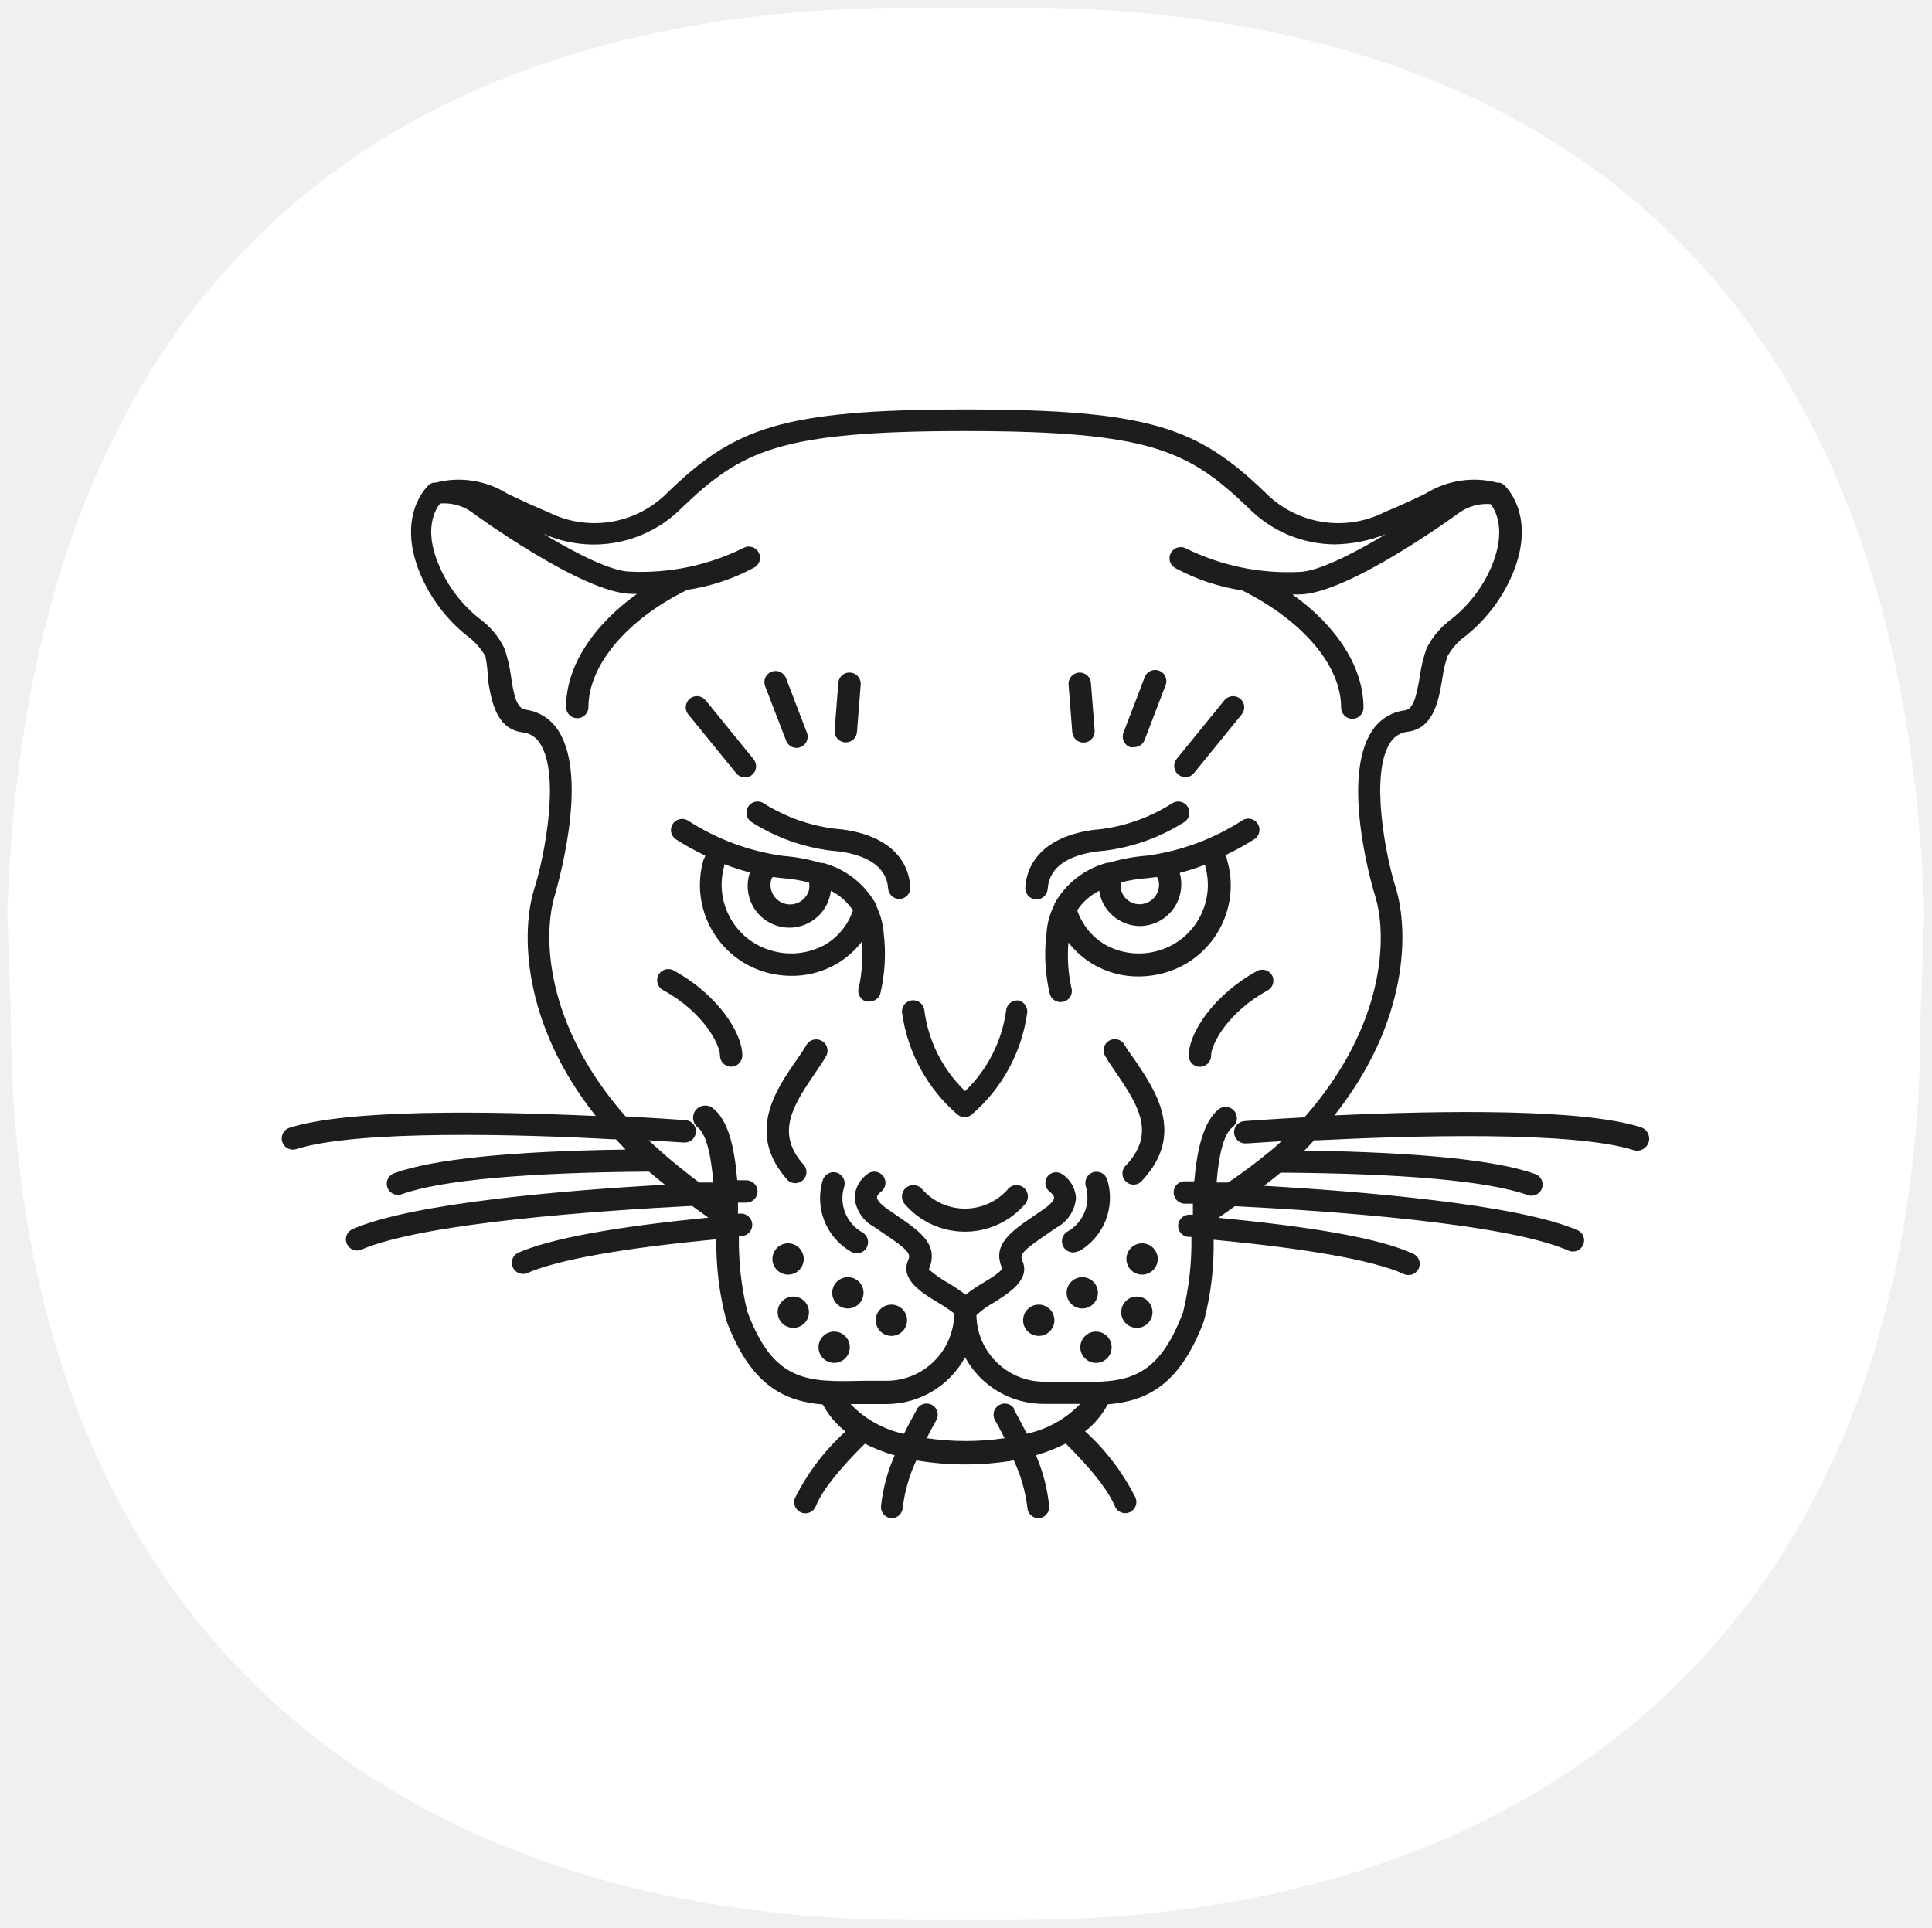
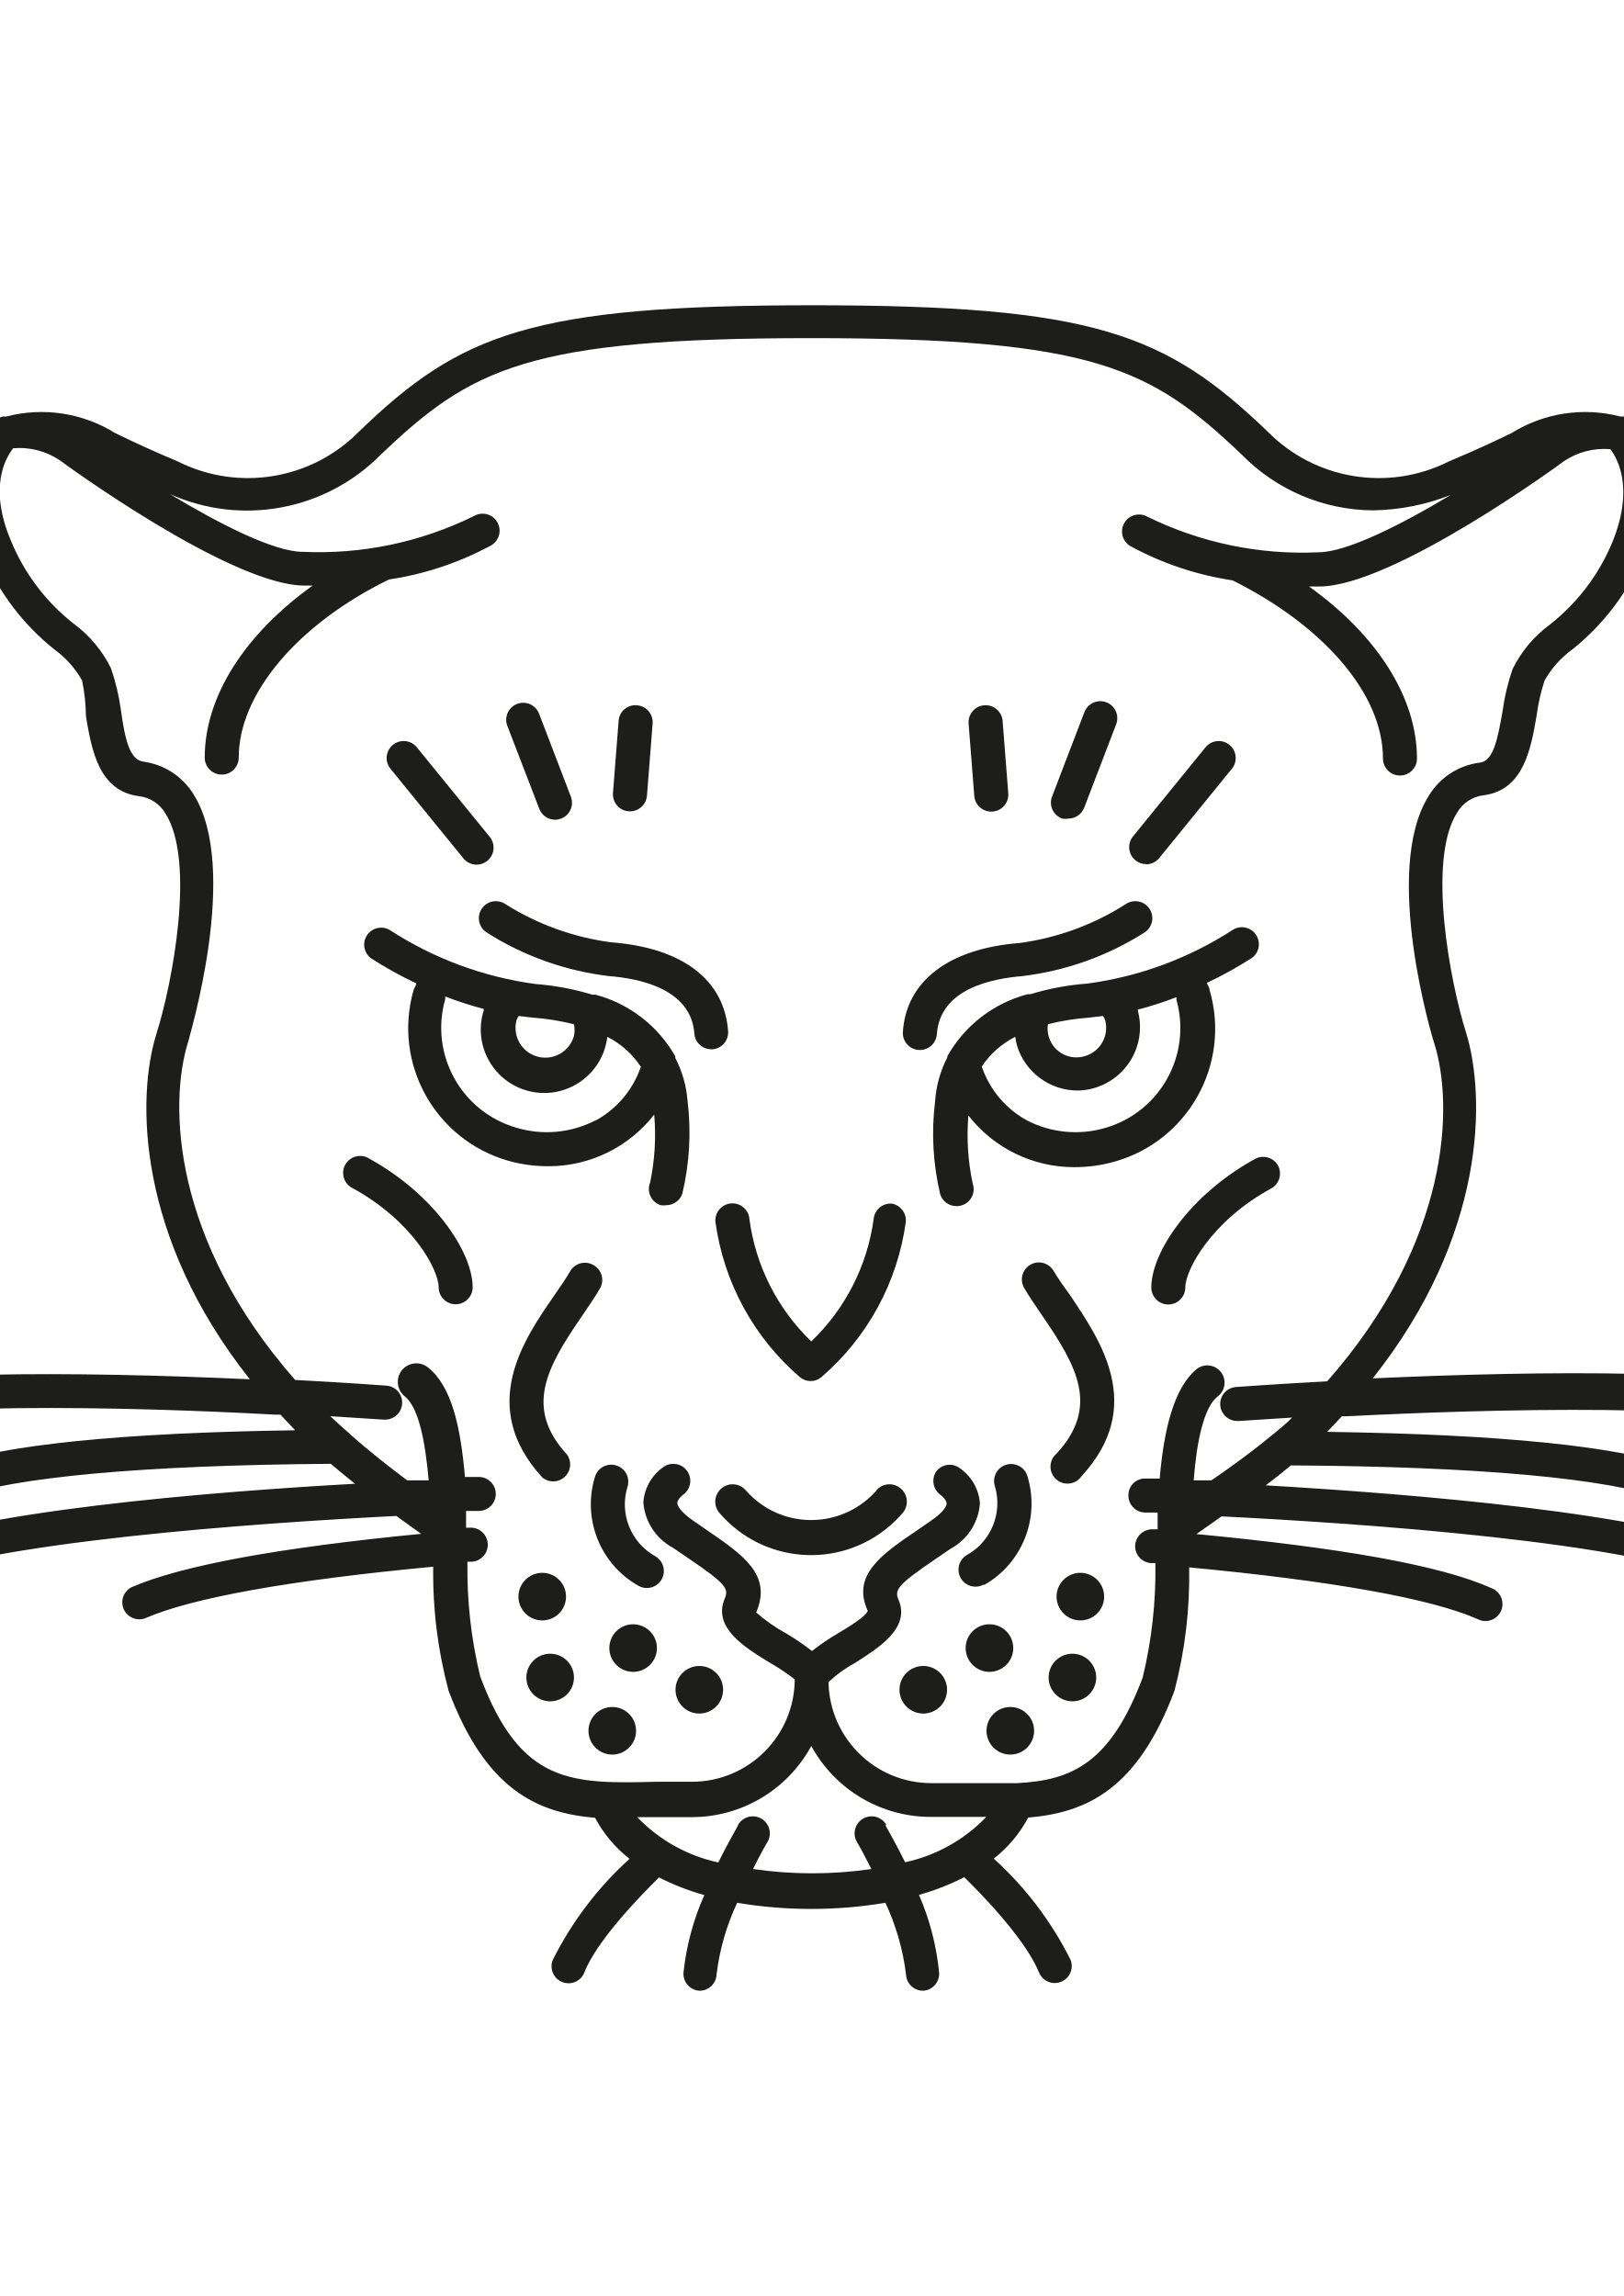
- <svg xmlns="http://www.w3.org/2000/svg" version="1.1" id="Layer_1" x="0px" y="0px" viewBox="0 0 538.378 537.165" style="enable-background:new 0 0 538.378 537.165;" xml:space="preserve">
+ <svg xmlns="http://www.w3.org/2000/svg" version="1.1" id="Layer_1" x="0px" y="0px" viewBox="0 0 297.638 420.945" style="enable-background:new 0 0 297.638 420.945;" xml:space="preserve">
  <g>
-     <path style="fill:#FFFFFF;" d="M283.207,535.083c149.781,0,252.008-86.122,252.008-252.299l1.001-28.346   C530.566,81.382,432.987,2.083,283.207,2.083h-28.165c-149.781,0-247.359,79.3-253.008,252.354l1.001,28.346   c0,166.177,102.227,252.299,252.008,252.299H283.207z" />
+     <path style="fill:#FFFFFF;" d="M162.992,476.945C312.773,476.945,415,390.823,415,224.646l1.001-28.346   C410.351,23.245,312.773-56.055,162.992-56.055h-28.165c-149.781,0-247.359,79.3-253.008,252.354l1.001,28.346   c0,166.177,102.227,252.299,252.008,252.299H162.992z" />
  </g>
  <g id="_x39_7221fff-9f5f-45e5-b2fa-fe4d6ef25df3" transform="matrix(1.210165,0,0,1.210165,-4.368992,-14.70273)">
-     <path style="fill:#1D1D1B;" d="M205.237,220.463v-0.24c-2.609-4.611-6.966-7.977-12.086-9.339h-0.481   c-2.793-0.851-5.672-1.392-8.584-1.614c-7.873-1.055-15.414-3.846-22.077-8.172c-1.22-0.732-2.801-0.336-3.533,0.883   c-0.675,1.126-0.396,2.579,0.649,3.374c2.202,1.421,4.496,2.694,6.867,3.811c0,0.343-0.309,0.687-0.412,1.064   c-3.14,11.05,3.223,22.563,14.249,25.785c1.987,0.57,4.044,0.858,6.112,0.858c6.292,0.033,12.242-2.86,16.103-7.828   c0.297,3.445,0.089,6.915-0.618,10.3c-0.539,1.316,0.091,2.82,1.407,3.359c0.068,0.028,0.137,0.053,0.207,0.075   c0.273,0.044,0.551,0.044,0.824,0c1.104-0.001,2.085-0.705,2.438-1.751c1.1-4.608,1.368-9.375,0.79-14.077   C206.914,224.687,206.283,222.48,205.237,220.463z M189.889,215.347c0.122,0.589,0.122,1.197,0,1.785   c-0.673,2.399-3.163,3.798-5.562,3.124s-3.798-3.163-3.124-5.562c0.088-0.202,0.191-0.397,0.309-0.584l2.06,0.24   c2.154,0.158,4.291,0.503,6.386,1.03L189.889,215.347z M193.117,229.939c-3.691,1.899-7.974,2.293-11.948,1.099   c-8.344-2.41-13.166-11.116-10.781-19.468v-0.412c1.909,0.739,3.857,1.369,5.837,1.888v0.206   c-1.607,5.06,1.192,10.466,6.252,12.073c5.06,1.607,10.466-1.192,12.073-6.252c0.187-0.587,0.316-1.191,0.387-1.803   c2.06,1.042,3.811,2.605,5.081,4.532c-1.18,3.471-3.618,6.375-6.833,8.137H193.117z M286.163,210.163   c0-0.378-0.275-0.687-0.412-1.064c2.371-1.117,4.665-2.391,6.867-3.811c1.132-0.861,1.351-2.477,0.49-3.609   c-0.795-1.045-2.248-1.324-3.374-0.649c-6.663,4.325-14.204,7.116-22.077,8.172c-2.935,0.216-5.837,0.758-8.652,1.614h-0.412   c-5.158,1.362-9.543,4.756-12.154,9.408v0.172c-1.073,2.08-1.705,4.359-1.854,6.695c-0.578,4.702-0.311,9.469,0.79,14.077   c0.353,1.046,1.334,1.75,2.438,1.751c1.422,0.025,2.595-1.108,2.619-2.53c0.005-0.307-0.044-0.613-0.147-0.903   c-0.721-3.383-0.941-6.853-0.652-10.3c3.861,4.969,9.811,7.861,16.103,7.828c2.067,0,4.124-0.289,6.112-0.858   c11.103-3.174,17.532-14.748,14.358-25.851C286.191,210.256,286.177,210.209,286.163,210.163z M267.966,214.351l2.06-0.24   c0.118,0.186,0.221,0.382,0.309,0.584c0.662,2.36-0.702,4.812-3.056,5.494c-2.301,0.712-4.743-0.576-5.454-2.877   c-0.197-0.635-0.245-1.307-0.142-1.964c2.074-0.512,4.187-0.845,6.318-0.996H267.966z M270.472,231.038   c-3.975,1.194-8.258,0.8-11.948-1.099c-3.234-1.764-5.686-4.682-6.867-8.172c1.275-1.915,3.026-3.465,5.082-4.498   c0.052,0.428,0.132,0.853,0.24,1.27c1.217,4.083,4.976,6.877,9.236,6.867c5.308-0.111,9.522-4.503,9.411-9.812   c-0.016-0.756-0.121-1.508-0.313-2.24v-0.206c1.98-0.519,3.928-1.15,5.837-1.888v0.412   C283.477,219.961,278.723,228.583,270.472,231.038z" />
-     <path style="fill:#1D1D1B;" d="M213.237,216.411c-0.549-7.725-6.867-12.635-17.682-13.459c-5.714-0.746-11.197-2.726-16.069-5.803   c-1.185-0.787-2.784-0.464-3.571,0.721s-0.464,2.784,0.721,3.571c5.606,3.57,11.942,5.834,18.541,6.627   c4.635,0.343,12.463,1.957,12.944,8.687c0.091,1.355,1.217,2.406,2.575,2.403h0.172   C212.278,219.048,213.335,217.822,213.237,216.411z M257.803,208.068c6.599-0.792,12.935-3.057,18.541-6.627   c1.185-0.787,1.508-2.386,0.721-3.571s-2.386-1.508-3.571-0.721c-4.874,3.117-10.37,5.132-16.103,5.906   c-10.678,0.824-17.167,5.734-17.682,13.459c-0.098,1.419,0.973,2.648,2.392,2.746c0.004,0,0.008,0.001,0.011,0.001h0.172   c1.358,0.003,2.485-1.049,2.575-2.403C245.34,209.922,253.305,208.446,257.803,208.068z M173.1,190.18   c0.869,1.126,2.486,1.335,3.612,0.466c1.126-0.869,1.335-2.486,0.466-3.612c-0.03-0.04-0.062-0.078-0.095-0.116l-10.953-13.459   c-0.869-1.126-2.486-1.335-3.612-0.466c-1.126,0.869-1.335,2.486-0.466,3.612c0.03,0.039,0.062,0.078,0.095,0.116L173.1,190.18z    M184.636,182.729c0.383,0.993,1.339,1.648,2.403,1.648c1.422-0.013,2.564-1.177,2.551-2.599c-0.003-0.284-0.052-0.566-0.147-0.834   l-4.841-12.635c-0.512-1.327-2.003-1.988-3.33-1.476c-1.327,0.512-1.988,2.003-1.476,3.33L184.636,182.729z M198.37,183.107   c1.345,0.004,2.467-1.028,2.575-2.369l0.858-10.918c0.118-1.417-0.935-2.662-2.353-2.78c-0.005,0-0.011-0.001-0.016-0.001   c-1.397-0.136-2.639,0.887-2.774,2.284c-0.003,0.028-0.005,0.057-0.007,0.086l-0.858,10.953c-0.095,1.419,0.979,2.646,2.398,2.741   C198.252,183.105,198.311,183.107,198.37,183.107z" />
-     <path style="fill:#1D1D1B;" d="M381.407,271.724c-13.39-4.257-44.91-3.88-70.523-2.712c17.167-21.665,17.167-42.609,14.112-52.463   c-2.335-7.382-5.94-25.991-1.339-33.236c0.853-1.476,2.357-2.457,4.051-2.644c6.043-0.79,7.142-7.073,8-12.086   c0.233-1.796,0.636-3.567,1.202-5.288c1.037-1.854,2.467-3.46,4.189-4.704c4.81-3.839,8.567-8.836,10.918-14.523   c5.459-13.425-1.854-20.051-2.163-20.326c-0.285-0.216-0.613-0.368-0.961-0.446h-0.481c-5.616-1.466-11.587-0.56-16.515,2.506   c-2.335,1.133-5.219,2.506-9.476,4.292c-9.168,4.618-20.269,2.786-27.468-4.532c-15.451-14.833-26.335-19.124-68.944-19.124   s-53.356,4.326-68.669,19.124c-7.199,7.319-18.3,9.15-27.468,4.532c-3.2-1.338-6.36-2.769-9.476-4.292   c-4.928-3.066-10.899-3.972-16.515-2.506h-0.481c-0.349,0.079-0.676,0.231-0.961,0.446c-0.309,0.275-7.622,6.867-2.163,20.326   c2.352,5.687,6.108,10.684,10.918,14.523c1.721,1.245,3.151,2.85,4.189,4.704c0.366,1.786,0.561,3.602,0.584,5.425   c0.858,5.047,1.923,11.296,8,12.086c1.694,0.186,3.199,1.168,4.051,2.644c4.601,7.245,0.996,25.854-1.339,33.236   c-3.124,9.854-2.987,30.901,14.111,52.463c-25.614-1.167-57.133-1.545-70.523,2.712c-1.356,0.436-2.101,1.889-1.665,3.245   c0.436,1.356,1.889,2.101,3.245,1.665c14.043-4.464,51.502-3.433,72.721-2.266h0.858l2.232,2.369   c-26.369,0.378-44.257,2.197-53.219,5.425c-1.35,0.446-2.084,1.902-1.638,3.253c0.446,1.351,1.902,2.084,3.253,1.638   c0.046-0.015,0.092-0.032,0.137-0.049c8.858-3.193,28.498-4.978,56.858-5.185c1.202,1.03,2.438,2.026,3.674,3.021   c-22.214,1.236-58.369,4.154-72.102,10.3c-1.255,0.668-1.731,2.228-1.063,3.483c0.597,1.122,1.924,1.64,3.123,1.221   c14.317-6.283,55.553-9.064,76.291-10.129l3.433,2.472l0.343,0.24c-21.596,2.094-36.36,4.807-43.914,8.103   c-1.255,0.668-1.731,2.228-1.063,3.483c0.597,1.122,1.924,1.64,3.123,1.221c7.107-3.124,22.146-5.803,43.674-7.828   c-0.098,6.35,0.688,12.682,2.335,18.815c5.597,14.833,13.253,18.472,22.18,19.227c1.284,2.415,3.062,4.533,5.219,6.215   c-4.8,4.348-8.747,9.553-11.639,15.348c-0.512,1.327,0.149,2.818,1.476,3.33c1.327,0.512,2.818-0.149,3.33-1.476   c0.927-2.403,3.708-6.867,11.296-14.386c2.195,1.117,4.495,2.014,6.867,2.678c-1.666,3.735-2.732,7.709-3.159,11.777   c-0.078,1.42,1.01,2.634,2.43,2.712c0.002,0,0.005,0,0.007,0c1.37,0.002,2.502-1.069,2.575-2.438   c0.452-3.772,1.507-7.447,3.124-10.884c7.434,1.239,15.021,1.239,22.455,0c1.608,3.441,2.663,7.114,3.124,10.884   c0.073,1.368,1.205,2.44,2.575,2.438c1.42-0.074,2.512-1.285,2.438-2.705c0-0.002,0-0.005,0-0.007   c-0.39-4.073-1.422-8.059-3.056-11.811c2.372-0.664,4.672-1.561,6.867-2.678c7.588,7.519,10.3,11.983,11.296,14.386   c0.512,1.327,2.003,1.988,3.33,1.476c1.327-0.512,1.988-2.003,1.476-3.33c-2.893-5.795-6.84-10.999-11.639-15.348   c2.157-1.682,3.935-3.799,5.219-6.215c8.927-0.755,16.584-4.36,22.146-19.193c1.604-6.105,2.355-12.402,2.232-18.712   c21.528,2.026,36.601,4.704,43.674,7.828c1.255,0.668,2.815,0.192,3.483-1.063c0.668-1.255,0.192-2.815-1.063-3.483   c-0.116-0.062-0.236-0.114-0.36-0.158c-7.622-3.433-22.661-6.077-44.635-8.172l2.747-1.923l1.064-0.755   c20.601,1.03,62.489,3.811,76.978,10.3c1.342,0.47,2.811-0.238,3.281-1.581c0.42-1.2-0.099-2.526-1.221-3.123   c-13.94-6.112-50.163-8.996-72.343-10.3c1.305-0.984,2.575-1.991,3.811-3.021c28.429,0.172,48.068,1.957,56.961,5.185   c1.35,0.446,2.807-0.288,3.253-1.638c0.428-1.297-0.231-2.703-1.501-3.203c-8.927-3.227-26.815-5.047-53.219-5.425l2.232-2.369   h0.858c21.116-1.064,58.678-2.197,72.721,2.266c1.46,0.446,3.005-0.377,3.451-1.837C383.69,273.715,382.867,272.17,381.407,271.724   z M237.202,336.651c-0.711-1.233-2.287-1.655-3.519-0.944s-1.655,2.287-0.944,3.519c0.549,0.927,1.339,2.403,2.197,4.12   c-5.943,0.864-11.98,0.864-17.923,0c1.202-2.438,2.163-4.086,2.197-4.12c0.711-1.233,0.288-2.808-0.944-3.519   c-1.233-0.711-2.808-0.288-3.519,0.944c0,0.206-1.442,2.506-2.987,5.7c-4.691-1.011-8.972-3.402-12.292-6.867h8.343   c7.527-0.031,14.438-4.164,18.026-10.781c3.62,6.647,10.594,10.773,18.163,10.747h8.343c-3.32,3.465-7.601,5.856-12.292,6.867   c-1.545-3.09-2.85-5.356-2.987-5.596L237.202,336.651z M295.914,277.389l-0.275,0.206c-2.884,2.403-6.077,4.738-9.202,6.867h-2.678   c0.446-5.871,1.545-11.159,3.674-12.738c1.138-0.891,1.338-2.536,0.446-3.674c-0.891-1.138-2.536-1.338-3.674-0.446   c-3.433,2.85-4.944,9.064-5.597,16.584h-2.094c-1.382-0.076-2.564,0.983-2.64,2.365c-0.003,0.047-0.004,0.094-0.004,0.141   c-0.038,1.422,1.083,2.605,2.505,2.644c0.001,0,0.001,0,0.002,0h1.923v2.541h-0.618c-1.405-0.1-2.636,0.933-2.781,2.335   c-0.119,1.411,0.924,2.654,2.335,2.781h0.721c0.099,5.838-0.547,11.665-1.923,17.339c-4.841,12.875-10.644,15.588-19.056,16   h-12.978c-8.489-0.017-15.404-6.825-15.554-15.313c1.196-1.131,2.535-2.1,3.983-2.884c3.433-2.197,8.481-5.219,6.627-9.579   c-0.652-1.511-0.206-2.232,5.7-6.249l2.163-1.476c2.563-1.376,4.246-3.966,4.463-6.867c-0.162-2.243-1.37-4.278-3.262-5.494   c-1.162-0.708-2.676-0.375-3.433,0.755c-0.68,1.159-0.368,2.645,0.721,3.433c0.275,0.206,0.893,0.79,0.927,1.27   c0.034,0.481-0.584,1.408-2.266,2.575l-2.129,1.476c-5.597,3.777-9.991,6.867-7.554,12.257c-0.275,0.858-3.056,2.541-4.566,3.433   c-1.351,0.794-2.647,1.677-3.88,2.644c-1.233-0.967-2.529-1.85-3.88-2.644c-1.634-0.895-3.165-1.966-4.566-3.193   c2.438-5.734-1.991-8.721-7.554-12.532l-2.129-1.476c-1.648-1.167-2.266-2.094-2.266-2.575s0.618-1.064,0.893-1.27   c1.154-0.831,1.416-2.441,0.584-3.595c-0.77-1.069-2.222-1.384-3.365-0.732c-1.891,1.216-3.1,3.251-3.262,5.494   c0.217,2.901,1.9,5.491,4.463,6.867l2.163,1.476c5.94,4.017,6.352,4.738,5.7,6.249c-1.854,4.395,3.056,7.382,6.627,9.579   c1.385,0.792,2.715,1.675,3.983,2.644c-0.038,8.582-7.006,15.519-15.588,15.519h-5.356c-12.772,0.309-20.601,0.481-26.712-16   c-1.373-5.675-2.019-11.501-1.923-17.339h0.721c1.422-0.123,2.475-1.376,2.352-2.798c-0.123-1.422-1.376-2.475-2.798-2.352h-0.481   v-2.541h1.923c1.422,0,2.575-1.153,2.575-2.575s-1.153-2.575-2.575-2.575h-2.094c-0.652-7.519-1.991-13.734-5.597-16.584   c-1.204-0.977-2.972-0.792-3.948,0.412c-0.977,1.204-0.792,2.972,0.412,3.948c2.129,1.682,3.124,6.867,3.639,12.738h-3.262   c-2.918-2.197-5.837-4.498-8.515-6.867c-0.148-0.184-0.322-0.345-0.515-0.481c-0.893-0.79-1.785-1.579-2.609-2.369l8,0.515h0.206   c1.422,0.057,2.621-1.05,2.678-2.472s-1.05-2.621-2.472-2.678c0,0-5.391-0.412-13.734-0.858   c-18.678-21.253-19.159-41.888-16.206-51.227c0-0.275,8-26.163,0.79-37.528c-1.656-2.684-4.428-4.486-7.554-4.91   c-2.129-0.275-2.815-3.433-3.433-7.863c-0.292-2.151-0.798-4.267-1.511-6.318c-1.303-2.647-3.222-4.943-5.597-6.695   c-4.22-3.302-7.51-7.644-9.545-12.601c-3.433-8.103-0.79-12.566,0.343-14.008c2.512-0.218,5.022,0.436,7.107,1.854   c0.24,0.206,25.82,18.953,37.047,18.953h1.202c-10.3,7.382-16.343,16.824-16.343,26.06c0,1.422,1.153,2.575,2.575,2.575   s2.575-1.153,2.575-2.575c0-9.648,8.927-20.223,22.764-26.987c5.385-0.803,10.589-2.534,15.382-5.116   c1.257-0.666,1.736-2.224,1.07-3.481c-0.666-1.257-2.224-1.736-3.481-1.07c-0.032,0.017-0.064,0.035-0.095,0.053   c-8.055,3.972-16.985,5.839-25.957,5.425c-4.292,0-12.498-4.154-20.12-8.755c10.841,4.873,23.568,2.505,31.931-5.94   c13.734-13.116,22.283-17.682,65.236-17.682s51.502,4.601,65.236,17.682c5.225,5.323,12.352,8.35,19.811,8.412   c4.046-0.06,8.047-0.851,11.811-2.335c-7.588,4.566-15.794,8.687-20.051,8.687c-8.972,0.414-17.902-1.453-25.957-5.425   c-1.257-0.666-2.815-0.187-3.481,1.069c-0.646,1.219-0.216,2.731,0.975,3.428c4.82,2.616,10.061,4.371,15.485,5.185   c13.734,6.867,22.764,17.167,22.764,26.987c0,1.422,1.153,2.575,2.575,2.575s2.575-1.153,2.575-2.575   c0-9.27-6.077-18.712-16.343-26.06h1.511c11.227,0,36.807-18.747,37.047-18.953c2.076-1.41,4.573-2.064,7.073-1.854   c1.133,1.476,3.605,5.94,0.343,14.008c-2.035,4.957-5.325,9.299-9.545,12.601c-2.374,1.752-4.294,4.048-5.596,6.695   c-0.713,2.05-1.219,4.167-1.511,6.318c-0.79,4.566-1.442,7.588-3.433,7.863c-3.201,0.39-6.047,2.225-7.725,4.979   c-7.245,11.365,0.687,37.287,0.79,37.528c2.987,9.373,2.472,30.008-16.206,51.227c-8.206,0.446-13.734,0.858-13.734,0.858   c-1.422,0.057-2.529,1.256-2.472,2.678c0.057,1.422,1.256,2.529,2.678,2.472h0.206l8-0.515   C297.94,275.741,296.876,276.565,295.914,277.389z" />
-     <path style="fill:#1D1D1B;" d="M276.55,191.141c0.775-0.005,1.506-0.358,1.991-0.961l10.953-13.459   c0.933-1.074,0.818-2.7-0.255-3.633c-1.074-0.933-2.7-0.818-3.633,0.255c-0.033,0.038-0.064,0.076-0.095,0.115l-10.953,13.459   c-0.891,1.108-0.715,2.729,0.393,3.62c0.453,0.365,1.017,0.565,1.598,0.568V191.141z M263.846,184.206   c0.306,0.057,0.621,0.057,0.927,0c1.065,0,2.02-0.655,2.403-1.648l4.841-12.635c0.512-1.327-0.149-2.818-1.476-3.33   c-1.327-0.512-2.818,0.149-3.33,1.476l-4.841,12.635c-0.594,1.292-0.029,2.821,1.264,3.416   C263.703,184.151,263.774,184.18,263.846,184.206z M253.305,183.141c1.418-0.109,2.479-1.347,2.37-2.765   c0-0.005-0.001-0.011-0.001-0.016l-0.858-10.953c-0.114-1.422-1.359-2.483-2.781-2.369c-1.422,0.114-2.483,1.359-2.369,2.781   l0.858,10.953c0.109,1.418,1.347,2.479,2.765,2.37C253.294,183.142,253.3,183.142,253.305,183.141z" />
-     <circle style="fill:#1D1D1B;" cx="185.082" cy="302.076" r="3.605" />
-     <circle style="fill:#1D1D1B;" cx="186.284" cy="314.333" r="3.605" />
-     <circle style="fill:#1D1D1B;" cx="195.692" cy="322.402" r="3.605" />
-     <circle style="fill:#1D1D1B;" cx="198.851" cy="309.87" r="3.605" />
-     <circle style="fill:#1D1D1B;" cx="208.876" cy="316.188" r="3.605" />
-     <circle style="fill:#1D1D1B;" cx="266.593" cy="302.076" r="3.605" />
-     <circle style="fill:#1D1D1B;" cx="265.391" cy="314.333" r="3.605" />
-     <circle style="fill:#1D1D1B;" cx="255.983" cy="322.402" r="3.605" />
-     <circle style="fill:#1D1D1B;" cx="252.824" cy="309.87" r="3.605" />
-     <circle style="fill:#1D1D1B;" cx="242.799" cy="316.188" r="3.605" />
-     <path style="fill:#1D1D1B;" d="M238.061,242.54c-1.417-0.118-2.662,0.935-2.78,2.353c0,0.005-0.001,0.011-0.001,0.016   c-0.973,7.056-4.3,13.577-9.442,18.506c-5.134-4.94-8.439-11.477-9.373-18.541c-0.114-1.422-1.359-2.483-2.781-2.369   c-1.422,0.114-2.483,1.359-2.369,2.781c1.245,9.153,5.801,17.533,12.807,23.553c0.455,0.373,1.025,0.579,1.614,0.584   c0.589-0.004,1.158-0.21,1.614-0.584c7.006-6.021,11.562-14.4,12.807-23.553C240.266,243.969,239.36,242.782,238.061,242.54z    M192.773,251.81c-1.208-0.658-2.72-0.25-3.433,0.927c-0.687,1.202-1.579,2.472-2.506,3.811   c-4.601,6.661-11.536,16.755-1.751,27.468c1.088,0.915,2.713,0.775,3.628-0.313c0.747-0.888,0.808-2.165,0.149-3.12   c-6.489-7.039-3.193-13.116,2.197-20.944c0.996-1.476,1.957-2.85,2.712-4.154c0.764-1.2,0.411-2.791-0.789-3.555   C192.913,251.886,192.844,251.847,192.773,251.81z M262.541,252.737c-0.711-1.233-2.287-1.655-3.519-0.944   c-1.233,0.711-1.655,2.287-0.944,3.519c0.755,1.305,1.717,2.678,2.712,4.154c5.391,7.828,8.687,13.905,2.197,20.944   c-1.088,0.915-1.229,2.54-0.313,3.628c0.915,1.088,2.54,1.229,3.628,0.313c0.176-0.148,0.331-0.319,0.462-0.508   c9.785-10.609,2.85-20.601-1.751-27.468C264.155,255.209,263.262,253.939,262.541,252.737z M197.992,285.458   c0.436-1.356-0.309-2.808-1.665-3.245c-1.356-0.436-2.808,0.309-3.245,1.665c-1.98,6.372,0.75,13.263,6.558,16.549   c1.233,0.711,2.808,0.288,3.519-0.944c0.711-1.233,0.288-2.808-0.944-3.519C198.504,293.899,196.743,289.518,197.992,285.458z    M252,300.325c5.808-3.286,8.538-10.177,6.558-16.549c-0.436-1.356-1.889-2.101-3.245-1.665c-1.356,0.436-2.101,1.889-1.665,3.245   l0,0c1.195,4.029-0.558,8.348-4.223,10.403c-1.233,0.711-1.655,2.287-0.944,3.519c0.711,1.233,2.287,1.655,3.519,0.944V300.325z    M235.726,285.973c-4.777,5.471-13.084,6.033-18.555,1.256c-0.447-0.39-0.866-0.81-1.256-1.256c-0.948-1.1-2.608-1.223-3.708-0.275   s-1.223,2.608-0.275,3.708c6.564,7.661,18.095,8.55,25.755,1.987c0.712-0.61,1.377-1.275,1.987-1.987   c0.948-1.1,0.825-2.76-0.275-3.708c-1.1-0.948-2.76-0.825-3.708,0.275l0,0H235.726z M158.92,235.742   c-1.185-0.786-2.783-0.463-3.569,0.723c-0.786,1.185-0.463,2.783,0.723,3.569c0.119,0.079,0.244,0.148,0.375,0.206   c9.03,4.979,12.944,12.326,12.944,14.97c0,1.422,1.153,2.575,2.575,2.575c1.422,0,2.575-1.153,2.575-2.575   C174.542,249.888,168.705,241.132,158.92,235.742z M296.532,236.772c-0.678-1.214-2.199-1.67-3.433-1.03   c-9.854,5.391-15.76,14.146-15.76,19.502c0,1.422,1.153,2.575,2.575,2.575c1.422,0,2.575-1.153,2.575-2.575   c0-2.644,3.914-10.026,12.944-14.97c1.266-0.648,1.766-2.2,1.118-3.466C296.545,236.796,296.539,236.784,296.532,236.772z" />
+     <path style="fill:#1D1D1B;" d="M105.899,172.422v-0.24c-2.609-4.611-6.966-7.977-12.086-9.339h-0.481   c-2.793-0.851-5.672-1.392-8.584-1.614c-7.873-1.055-15.414-3.846-22.077-8.172c-1.22-0.732-2.801-0.336-3.533,0.883   c-0.675,1.126-0.396,2.579,0.649,3.374c2.202,1.421,4.496,2.694,6.867,3.811c0,0.343-0.309,0.687-0.412,1.064   c-3.14,11.05,3.223,22.563,14.249,25.785c1.987,0.57,4.044,0.858,6.112,0.858c6.292,0.033,12.242-2.86,16.103-7.828   c0.297,3.445,0.089,6.915-0.618,10.3c-0.539,1.316,0.091,2.82,1.407,3.359c0.068,0.028,0.137,0.053,0.207,0.075   c0.273,0.044,0.551,0.044,0.824,0c1.104-0.001,2.084-0.705,2.438-1.751c1.1-4.608,1.368-9.375,0.79-14.077   C107.576,176.645,106.946,174.439,105.899,172.422z M90.552,167.306c0.122,0.589,0.122,1.197,0,1.785   c-0.673,2.399-3.163,3.798-5.562,3.124c-2.399-0.673-3.798-3.163-3.124-5.562c0.088-0.202,0.191-0.397,0.309-0.584l2.06,0.24   c2.155,0.158,4.291,0.503,6.386,1.03L90.552,167.306z M93.779,181.898c-3.691,1.899-7.974,2.293-11.948,1.099   c-8.344-2.41-13.166-11.116-10.781-19.468v-0.412c1.909,0.739,3.857,1.369,5.837,1.888v0.206   c-1.607,5.06,1.192,10.466,6.252,12.073c5.06,1.607,10.466-1.192,12.073-6.252c0.187-0.587,0.316-1.191,0.387-1.803   c2.06,1.042,3.811,2.605,5.082,4.532c-1.18,3.471-3.618,6.375-6.833,8.137H93.779z M186.826,162.121   c0-0.378-0.275-0.687-0.412-1.064c2.371-1.117,4.665-2.391,6.867-3.811c1.132-0.861,1.351-2.477,0.49-3.609   c-0.795-1.045-2.248-1.324-3.374-0.649c-6.663,4.325-14.204,7.116-22.077,8.172c-2.935,0.216-5.837,0.758-8.652,1.614h-0.412   c-5.158,1.362-9.543,4.756-12.154,9.408v0.172c-1.073,2.08-1.705,4.359-1.854,6.695c-0.578,4.702-0.311,9.469,0.79,14.077   c0.353,1.046,1.334,1.75,2.438,1.751c1.422,0.025,2.595-1.108,2.619-2.53c0.005-0.307-0.044-0.613-0.147-0.903   c-0.721-3.383-0.941-6.854-0.652-10.3c3.861,4.969,9.811,7.861,16.103,7.828c2.067,0,4.124-0.289,6.112-0.858   c11.103-3.174,17.532-14.748,14.358-25.851C186.853,162.215,186.84,162.168,186.826,162.121z M168.629,166.31l2.06-0.24   c0.118,0.186,0.221,0.382,0.309,0.584c0.662,2.36-0.702,4.812-3.056,5.494c-2.301,0.712-4.743-0.576-5.454-2.877   c-0.197-0.635-0.245-1.307-0.142-1.964c2.074-0.512,4.187-0.845,6.318-0.996L168.629,166.31z M171.135,182.997   c-3.975,1.194-8.258,0.8-11.948-1.099c-3.234-1.764-5.686-4.682-6.867-8.172c1.275-1.915,3.026-3.465,5.082-4.498   c0.052,0.428,0.132,0.853,0.24,1.27c1.217,4.083,4.976,6.877,9.236,6.867c5.308-0.111,9.522-4.503,9.411-9.812   c-0.016-0.756-0.121-1.508-0.313-2.24v-0.206c1.98-0.519,3.928-1.15,5.837-1.888v0.412   C184.14,171.92,179.386,180.541,171.135,182.997z" />
+     <path style="fill:#1D1D1B;" d="M113.899,168.37c-0.549-7.725-6.867-12.635-17.682-13.459c-5.714-0.746-11.197-2.726-16.069-5.803   c-1.185-0.787-2.784-0.464-3.571,0.721s-0.464,2.784,0.721,3.571c5.606,3.57,11.942,5.834,18.541,6.627   c4.635,0.343,12.463,1.957,12.944,8.687c0.091,1.355,1.217,2.406,2.575,2.403h0.172C112.94,171.007,113.998,169.781,113.899,168.37   z M158.466,160.027c6.599-0.792,12.935-3.057,18.541-6.627c1.185-0.787,1.508-2.386,0.721-3.571s-2.386-1.508-3.571-0.721   c-4.874,3.117-10.37,5.132-16.103,5.906c-10.678,0.824-17.167,5.734-17.682,13.459c-0.098,1.419,0.973,2.648,2.392,2.746   c0.004,0,0.008,0.001,0.011,0.001h0.172c1.358,0.003,2.485-1.049,2.575-2.403C146.002,161.881,153.968,160.405,158.466,160.027z    M73.762,142.139c0.869,1.126,2.486,1.335,3.612,0.466c1.126-0.869,1.335-2.486,0.466-3.612c-0.03-0.04-0.062-0.078-0.095-0.116   l-10.953-13.459c-0.869-1.126-2.486-1.335-3.612-0.466c-1.126,0.869-1.335,2.486-0.466,3.612c0.03,0.04,0.062,0.078,0.095,0.116   L73.762,142.139z M85.299,134.688c0.383,0.993,1.339,1.648,2.403,1.648c1.422-0.013,2.564-1.177,2.551-2.599   c-0.003-0.284-0.052-0.566-0.147-0.834l-4.841-12.635c-0.512-1.327-2.003-1.988-3.33-1.476c-1.327,0.512-1.988,2.003-1.476,3.33   L85.299,134.688z M99.032,135.066c1.345,0.004,2.467-1.028,2.575-2.369l0.858-10.918c0.118-1.417-0.935-2.662-2.353-2.78   c-0.005,0-0.011-0.001-0.016-0.001c-1.397-0.136-2.639,0.887-2.774,2.284c-0.003,0.028-0.005,0.057-0.007,0.086l-0.858,10.953   c-0.095,1.419,0.979,2.646,2.398,2.741C98.914,135.064,98.973,135.066,99.032,135.066z" />
+     <path style="fill:#1D1D1B;" d="M282.07,223.683c-13.39-4.257-44.91-3.88-70.523-2.712c17.167-21.665,17.167-42.609,14.111-52.463   c-2.335-7.382-5.94-25.991-1.339-33.236c0.853-1.476,2.357-2.457,4.051-2.644c6.043-0.79,7.142-7.073,8-12.086   c0.233-1.796,0.636-3.567,1.202-5.288c1.037-1.854,2.467-3.46,4.189-4.704c4.81-3.839,8.567-8.836,10.918-14.523   c5.459-13.425-1.854-20.051-2.163-20.326c-0.285-0.216-0.613-0.368-0.961-0.446h-0.481c-5.616-1.466-11.587-0.56-16.515,2.506   c-2.335,1.133-5.219,2.506-9.476,4.292c-9.168,4.618-20.269,2.786-27.468-4.532c-15.451-14.833-26.335-19.124-68.944-19.124   s-53.356,4.326-68.669,19.124c-7.199,7.319-18.3,9.15-27.468,4.532c-3.2-1.338-6.36-2.769-9.476-4.292   c-4.928-3.066-10.899-3.972-16.515-2.506H4.063c-0.349,0.079-0.676,0.231-0.961,0.446c-0.309,0.275-7.622,6.867-2.163,20.326   c2.352,5.687,6.108,10.684,10.918,14.523c1.721,1.245,3.151,2.85,4.189,4.704c0.366,1.786,0.561,3.602,0.584,5.425   c0.858,5.047,1.923,11.296,8,12.086c1.694,0.186,3.199,1.168,4.051,2.644c4.601,7.245,0.996,25.854-1.339,33.236   c-3.124,9.854-2.987,30.901,14.111,52.463c-25.614-1.167-57.133-1.545-70.523,2.712c-1.356,0.436-2.101,1.889-1.665,3.245   c0.436,1.356,1.889,2.101,3.245,1.665c14.043-4.463,51.502-3.433,72.721-2.266h0.858l2.232,2.369   c-26.369,0.378-44.257,2.197-53.218,5.425c-1.35,0.446-2.084,1.902-1.638,3.253c0.446,1.351,1.902,2.084,3.253,1.638   c0.046-0.015,0.092-0.032,0.137-0.049c8.858-3.193,28.498-4.978,56.858-5.184c1.202,1.03,2.438,2.026,3.674,3.021   c-22.214,1.236-58.369,4.154-72.102,10.3c-1.255,0.668-1.731,2.228-1.063,3.483c0.597,1.122,1.924,1.64,3.123,1.221   c14.317-6.283,55.553-9.064,76.291-10.129l3.433,2.472l0.343,0.24c-21.596,2.094-36.36,4.807-43.914,8.103   c-1.255,0.668-1.731,2.228-1.063,3.483c0.597,1.122,1.924,1.64,3.123,1.221c7.107-3.124,22.146-5.803,43.674-7.828   c-0.098,6.35,0.688,12.682,2.335,18.815c5.597,14.833,13.253,18.472,22.18,19.227c1.284,2.415,3.062,4.533,5.219,6.215   c-4.8,4.348-8.747,9.553-11.639,15.348c-0.512,1.327,0.149,2.818,1.476,3.33c1.327,0.512,2.818-0.149,3.33-1.476   c0.927-2.403,3.708-6.867,11.296-14.386c2.195,1.117,4.495,2.014,6.867,2.678c-1.666,3.735-2.732,7.709-3.159,11.777   c-0.078,1.42,1.01,2.634,2.43,2.712c0.002,0,0.005,0,0.007,0c1.37,0.002,2.502-1.069,2.575-2.438   c0.452-3.772,1.507-7.447,3.124-10.884c7.434,1.239,15.021,1.239,22.455,0c1.608,3.441,2.663,7.114,3.124,10.884   c0.073,1.368,1.205,2.44,2.575,2.438c1.42-0.074,2.512-1.285,2.438-2.705c0-0.002,0-0.005,0-0.007   c-0.39-4.073-1.422-8.059-3.056-11.811c2.372-0.664,4.672-1.561,6.867-2.678c7.588,7.519,10.3,11.983,11.296,14.386   c0.512,1.327,2.003,1.988,3.33,1.476c1.327-0.512,1.988-2.003,1.476-3.33c-2.893-5.795-6.84-10.999-11.639-15.348   c2.157-1.682,3.935-3.799,5.219-6.215c8.927-0.755,16.584-4.36,22.146-19.193c1.604-6.105,2.355-12.402,2.232-18.712   c21.528,2.026,36.601,4.704,43.674,7.828c1.255,0.668,2.815,0.192,3.483-1.063c0.668-1.255,0.192-2.815-1.063-3.483   c-0.116-0.062-0.236-0.114-0.36-0.158c-7.622-3.433-22.661-6.077-44.635-8.172l2.747-1.923l1.064-0.755   c20.601,1.03,62.489,3.811,76.978,10.3c1.342,0.469,2.811-0.238,3.281-1.581c0.42-1.2-0.099-2.526-1.221-3.123   c-13.94-6.112-50.163-8.996-72.343-10.3c1.305-0.984,2.575-1.991,3.811-3.021c28.429,0.172,48.068,1.957,56.961,5.185   c1.35,0.446,2.807-0.288,3.253-1.638c0.428-1.297-0.231-2.703-1.501-3.203c-8.927-3.227-26.815-5.047-53.219-5.425l2.232-2.369   h0.858c21.116-1.064,58.678-2.197,72.721,2.266c1.46,0.446,3.005-0.377,3.451-1.837C284.352,225.674,283.53,224.129,282.07,223.683   z M137.865,288.61c-0.711-1.233-2.287-1.655-3.519-0.944c-1.233,0.711-1.655,2.287-0.944,3.519c0.549,0.927,1.339,2.403,2.197,4.12   c-5.943,0.864-11.98,0.864-17.923,0c1.202-2.438,2.163-4.086,2.197-4.12c0.711-1.233,0.288-2.808-0.944-3.519   c-1.233-0.711-2.808-0.288-3.519,0.944c0,0.206-1.442,2.506-2.987,5.7c-4.691-1.011-8.972-3.402-12.292-6.867h8.343   c7.527-0.031,14.438-4.164,18.026-10.781c3.62,6.647,10.594,10.773,18.163,10.747h8.343c-3.32,3.465-7.601,5.856-12.292,6.867   c-1.545-3.09-2.85-5.356-2.987-5.596L137.865,288.61z M196.577,229.348l-0.275,0.206c-2.884,2.403-6.077,4.738-9.202,6.867h-2.678   c0.446-5.871,1.545-11.159,3.674-12.738c1.138-0.891,1.338-2.536,0.446-3.674s-2.536-1.338-3.674-0.446   c-3.433,2.85-4.944,9.064-5.597,16.584h-2.094c-1.382-0.076-2.564,0.983-2.64,2.365c-0.003,0.047-0.004,0.094-0.004,0.141   c-0.038,1.422,1.083,2.605,2.505,2.644c0.001,0,0.001,0,0.002,0h1.923v2.541h-0.618c-1.405-0.1-2.636,0.933-2.781,2.335   c-0.119,1.411,0.924,2.654,2.335,2.781h0.721c0.099,5.838-0.547,11.665-1.923,17.339c-4.841,12.875-10.644,15.588-19.056,16   h-12.978c-8.489-0.017-15.404-6.825-15.554-15.313c1.196-1.131,2.535-2.1,3.983-2.884c3.433-2.197,8.481-5.219,6.627-9.579   c-0.652-1.511-0.206-2.232,5.7-6.249l2.163-1.476c2.563-1.376,4.246-3.966,4.463-6.867c-0.162-2.243-1.37-4.278-3.262-5.494   c-1.162-0.708-2.676-0.375-3.433,0.755c-0.68,1.159-0.368,2.645,0.721,3.433c0.275,0.206,0.893,0.79,0.927,1.27   c0.034,0.481-0.584,1.408-2.266,2.575l-2.129,1.476c-5.597,3.777-9.991,6.867-7.554,12.257c-0.275,0.858-3.056,2.541-4.566,3.433   c-1.351,0.794-2.647,1.677-3.88,2.644c-1.233-0.967-2.529-1.85-3.88-2.644c-1.634-0.895-3.165-1.966-4.566-3.193   c2.438-5.734-1.991-8.721-7.554-12.532l-2.129-1.476c-1.648-1.167-2.266-2.094-2.266-2.575s0.618-1.064,0.893-1.27   c1.154-0.831,1.416-2.441,0.584-3.595c-0.77-1.069-2.222-1.384-3.365-0.732c-1.891,1.216-3.1,3.251-3.262,5.494   c0.217,2.901,1.9,5.491,4.463,6.867l2.163,1.476c5.94,4.017,6.352,4.738,5.7,6.249c-1.854,4.395,3.056,7.382,6.627,9.579   c1.385,0.792,2.715,1.675,3.983,2.644c-0.038,8.582-7.006,15.519-15.588,15.519h-5.356c-12.772,0.309-20.601,0.481-26.712-16   c-1.373-5.675-2.019-11.501-1.923-17.339h0.721c1.422-0.123,2.475-1.376,2.352-2.798c-0.123-1.422-1.376-2.475-2.798-2.352h-0.481   v-2.541h1.923c1.422,0,2.575-1.153,2.575-2.575c0-1.422-1.153-2.575-2.575-2.575h-2.094c-0.652-7.519-1.991-13.734-5.597-16.584   c-1.204-0.977-2.972-0.792-3.948,0.412c-0.977,1.204-0.792,2.972,0.412,3.948c2.129,1.682,3.124,6.867,3.639,12.738h-3.262   c-2.918-2.197-5.837-4.498-8.515-6.867c-0.148-0.184-0.322-0.346-0.515-0.481c-0.893-0.79-1.785-1.579-2.609-2.369l8,0.515h0.206   c1.422,0.057,2.621-1.05,2.678-2.472c0.057-1.422-1.05-2.621-2.472-2.678c0,0-5.391-0.412-13.734-0.858   c-18.678-21.253-19.159-41.888-16.206-51.227c0-0.275,8-26.163,0.79-37.528c-1.656-2.684-4.428-4.486-7.554-4.91   c-2.129-0.275-2.815-3.433-3.433-7.863c-0.292-2.151-0.798-4.267-1.511-6.318c-1.303-2.647-3.222-4.943-5.597-6.695   c-4.22-3.302-7.51-7.644-9.545-12.601c-3.433-8.103-0.79-12.566,0.343-14.008c2.512-0.218,5.022,0.436,7.107,1.854   c0.24,0.206,25.82,18.953,37.047,18.953h1.202c-10.3,7.382-16.343,16.824-16.343,26.06c0,1.422,1.153,2.575,2.575,2.575   c1.422,0,2.575-1.153,2.575-2.575c0-9.648,8.927-20.223,22.764-26.987c5.385-0.803,10.589-2.534,15.382-5.116   c1.257-0.666,1.736-2.224,1.07-3.481s-2.224-1.736-3.481-1.07c-0.032,0.017-0.064,0.035-0.095,0.053   c-8.055,3.972-16.985,5.839-25.957,5.425c-4.292,0-12.498-4.154-20.12-8.755c10.841,4.873,23.568,2.505,31.931-5.94   C74.998,67.942,83.548,63.375,126.5,63.375s51.502,4.601,65.236,17.682c5.225,5.323,12.352,8.35,19.811,8.412   c4.046-0.06,8.047-0.851,11.811-2.335c-7.588,4.566-15.794,8.687-20.051,8.687c-8.972,0.414-17.902-1.453-25.957-5.425   c-1.257-0.666-2.815-0.187-3.481,1.069c-0.646,1.219-0.216,2.731,0.975,3.428c4.82,2.616,10.061,4.371,15.485,5.185   c13.734,6.867,22.764,17.167,22.764,26.987c0,1.422,1.153,2.575,2.575,2.575c1.422,0,2.575-1.153,2.575-2.575   c0-9.27-6.077-18.712-16.343-26.06h1.511c11.227,0,36.807-18.747,37.047-18.953c2.076-1.41,4.572-2.064,7.073-1.854   c1.133,1.476,3.605,5.94,0.343,14.008c-2.035,4.957-5.325,9.299-9.545,12.601c-2.374,1.752-4.294,4.048-5.597,6.695   c-0.713,2.05-1.219,4.167-1.511,6.318c-0.79,4.566-1.442,7.588-3.433,7.863c-3.201,0.39-6.047,2.225-7.725,4.979   c-7.245,11.365,0.687,37.287,0.79,37.528c2.987,9.373,2.472,30.008-16.206,51.227c-8.206,0.446-13.734,0.858-13.734,0.858   c-1.422,0.057-2.529,1.256-2.472,2.678c0.057,1.422,1.256,2.529,2.678,2.472h0.206l8-0.515   C198.603,227.7,197.538,228.524,196.577,229.348z" />
+     <path style="fill:#1D1D1B;" d="M177.212,143.1c0.775-0.005,1.506-0.358,1.991-0.961l10.953-13.459   c0.933-1.074,0.818-2.7-0.255-3.633c-1.074-0.933-2.7-0.818-3.633,0.255c-0.033,0.038-0.064,0.076-0.095,0.115l-10.953,13.459   c-0.891,1.108-0.715,2.729,0.393,3.62c0.453,0.365,1.017,0.565,1.598,0.568V143.1z M164.508,136.164   c0.306,0.057,0.621,0.057,0.927,0c1.065,0,2.02-0.655,2.403-1.648l4.841-12.635c0.512-1.327-0.149-2.818-1.476-3.33   s-2.818,0.149-3.33,1.476l-4.841,12.635c-0.594,1.292-0.029,2.821,1.264,3.416C164.365,136.11,164.436,136.139,164.508,136.164z    M153.968,135.1c1.418-0.109,2.479-1.347,2.37-2.765c0-0.005-0.001-0.011-0.001-0.016l-0.858-10.953   c-0.114-1.422-1.359-2.483-2.781-2.369c-1.422,0.114-2.483,1.359-2.369,2.781l0.858,10.953c0.109,1.418,1.347,2.479,2.765,2.37   C153.957,135.101,153.962,135.101,153.968,135.1z" />
+     <circle style="fill:#1D1D1B;" cx="85.745" cy="254.035" r="3.605" />
+     <circle style="fill:#1D1D1B;" cx="86.947" cy="266.292" r="3.605" />
+     <circle style="fill:#1D1D1B;" cx="96.354" cy="274.361" r="3.605" />
+     <circle style="fill:#1D1D1B;" cx="99.513" cy="261.829" r="3.605" />
+     <circle style="fill:#1D1D1B;" cx="109.539" cy="268.146" r="3.605" />
+     <circle style="fill:#1D1D1B;" cx="167.255" cy="254.035" r="3.605" />
+     <circle style="fill:#1D1D1B;" cx="166.053" cy="266.292" r="3.605" />
+     <circle style="fill:#1D1D1B;" cx="156.646" cy="274.361" r="3.605" />
+     <circle style="fill:#1D1D1B;" cx="153.487" cy="261.829" r="3.605" />
+     <circle style="fill:#1D1D1B;" cx="143.461" cy="268.146" r="3.605" />
+     <path style="fill:#1D1D1B;" d="M138.723,194.499c-1.417-0.118-2.662,0.935-2.78,2.353c0,0.005-0.001,0.011-0.001,0.016   c-0.973,7.056-4.3,13.577-9.442,18.506c-5.134-4.94-8.439-11.477-9.373-18.541c-0.114-1.422-1.359-2.483-2.781-2.369   c-1.422,0.114-2.483,1.359-2.369,2.781c1.245,9.153,5.801,17.533,12.807,23.553c0.455,0.373,1.025,0.579,1.614,0.584   c0.589-0.004,1.158-0.21,1.614-0.584c7.006-6.021,11.562-14.4,12.807-23.553C140.928,195.928,140.023,194.741,138.723,194.499z    M93.436,203.769c-1.208-0.658-2.72-0.25-3.433,0.927c-0.687,1.202-1.579,2.472-2.506,3.811   c-4.601,6.661-11.536,16.755-1.751,27.468c1.088,0.915,2.713,0.775,3.628-0.313c0.747-0.888,0.808-2.165,0.149-3.12   c-6.489-7.039-3.193-13.116,2.197-20.944c0.996-1.476,1.957-2.85,2.712-4.154c0.764-1.2,0.411-2.791-0.789-3.555   C93.576,203.845,93.507,203.805,93.436,203.769z M163.204,204.696c-0.711-1.233-2.287-1.655-3.519-0.944   c-1.233,0.711-1.655,2.287-0.944,3.519c0.755,1.305,1.717,2.678,2.712,4.154c5.391,7.828,8.687,13.905,2.197,20.944   c-1.088,0.915-1.229,2.54-0.313,3.628c0.915,1.088,2.54,1.229,3.628,0.313c0.176-0.148,0.331-0.319,0.462-0.508   c9.785-10.609,2.85-20.601-1.751-27.468C164.817,207.168,163.925,205.898,163.204,204.696z M98.655,237.417   c0.436-1.356-0.309-2.808-1.665-3.245c-1.356-0.436-2.808,0.309-3.245,1.665c-1.98,6.372,0.75,13.263,6.558,16.549   c1.233,0.711,2.808,0.288,3.519-0.944c0.711-1.233,0.288-2.808-0.944-3.519C99.166,245.858,97.405,241.477,98.655,237.417z    M152.663,252.284c5.808-3.286,8.538-10.177,6.558-16.549c-0.436-1.356-1.889-2.101-3.245-1.665   c-1.356,0.436-2.101,1.889-1.665,3.245l0,0c1.195,4.029-0.558,8.348-4.223,10.403c-1.233,0.711-1.655,2.287-0.944,3.519   c0.711,1.233,2.287,1.655,3.519,0.944V252.284z M136.388,237.932c-4.777,5.471-13.084,6.033-18.555,1.256   c-0.447-0.39-0.866-0.81-1.256-1.256c-0.948-1.1-2.608-1.223-3.708-0.275c-1.1,0.948-1.223,2.608-0.275,3.708   c6.564,7.661,18.095,8.55,25.755,1.987c0.712-0.61,1.377-1.275,1.987-1.987c0.948-1.1,0.825-2.76-0.275-3.708   c-1.1-0.948-2.76-0.825-3.708,0.275l0,0H136.388z M59.582,187.701c-1.185-0.786-2.783-0.463-3.569,0.723   c-0.786,1.185-0.463,2.783,0.723,3.569c0.119,0.079,0.244,0.148,0.375,0.206c9.03,4.979,12.944,12.326,12.944,14.97   c0,1.422,1.153,2.575,2.575,2.575s2.575-1.153,2.575-2.575C75.204,201.846,69.367,193.091,59.582,187.701z M197.195,188.731   c-0.678-1.214-2.199-1.67-3.433-1.03c-9.854,5.391-15.76,14.146-15.76,19.502c0,1.422,1.153,2.575,2.575,2.575   c1.422,0,2.575-1.153,2.575-2.575c0-2.644,3.914-10.026,12.944-14.97c1.266-0.648,1.766-2.2,1.118-3.466   C197.208,188.755,197.201,188.743,197.195,188.731z" />
  </g>
</svg>
